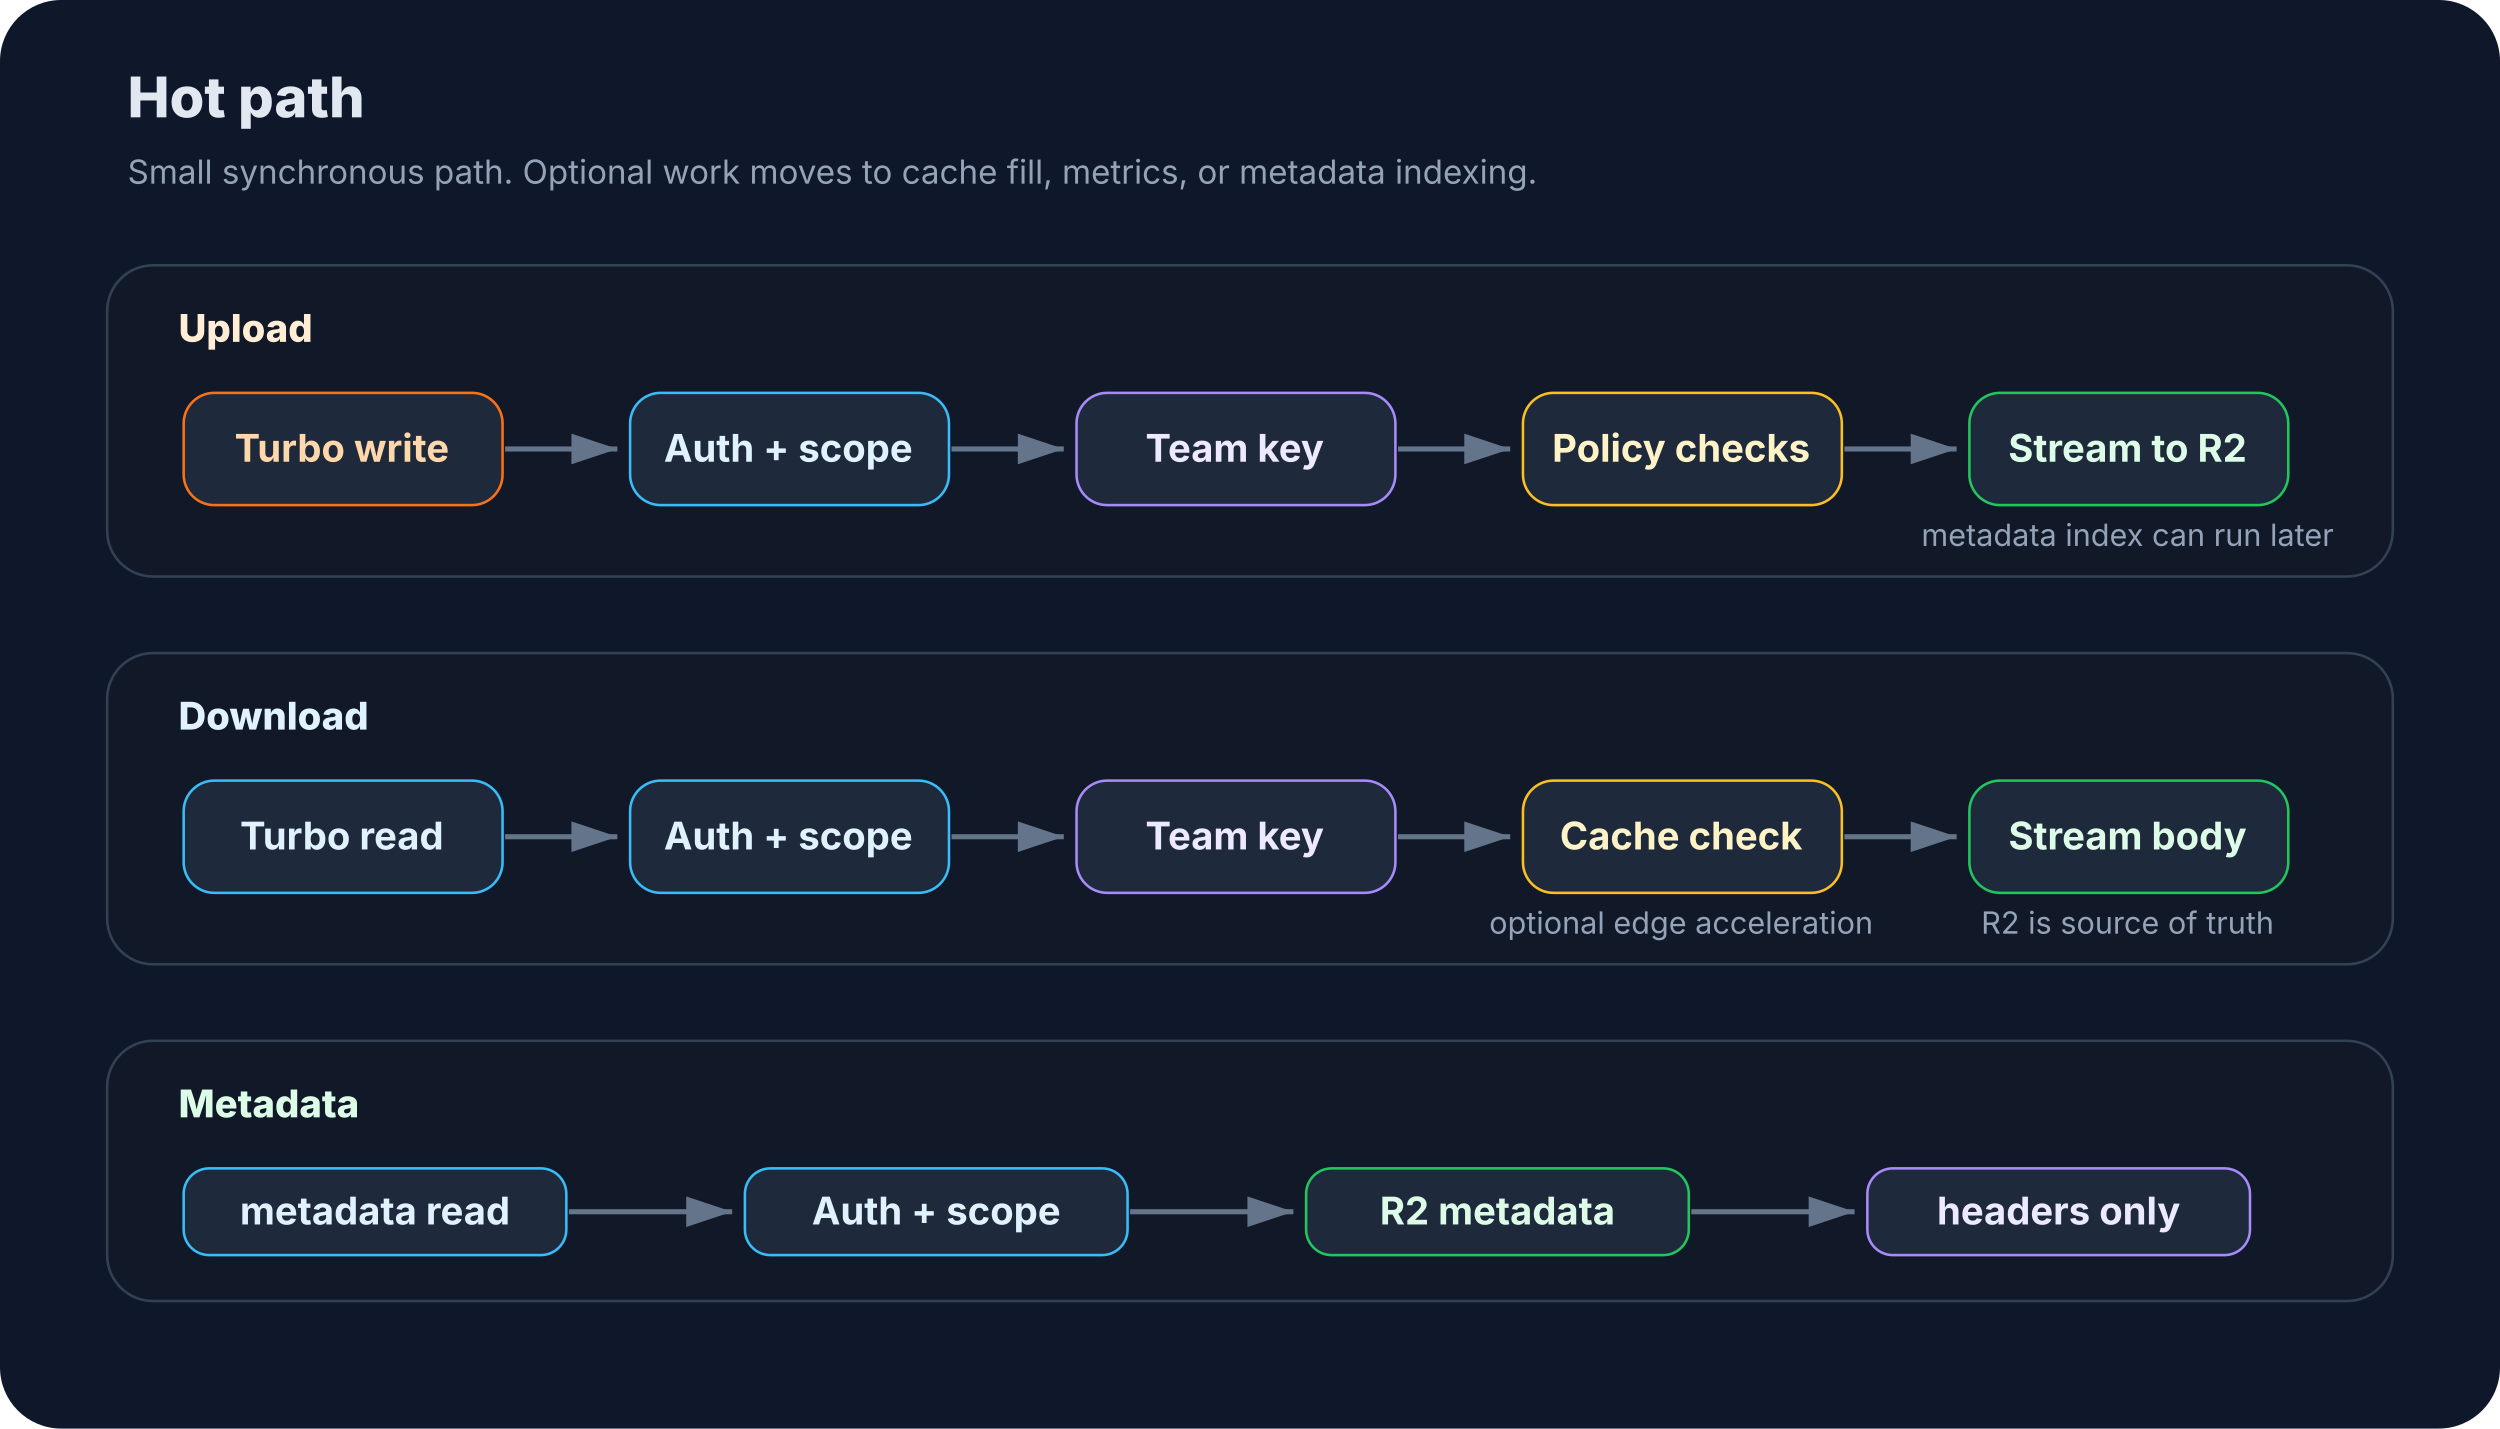
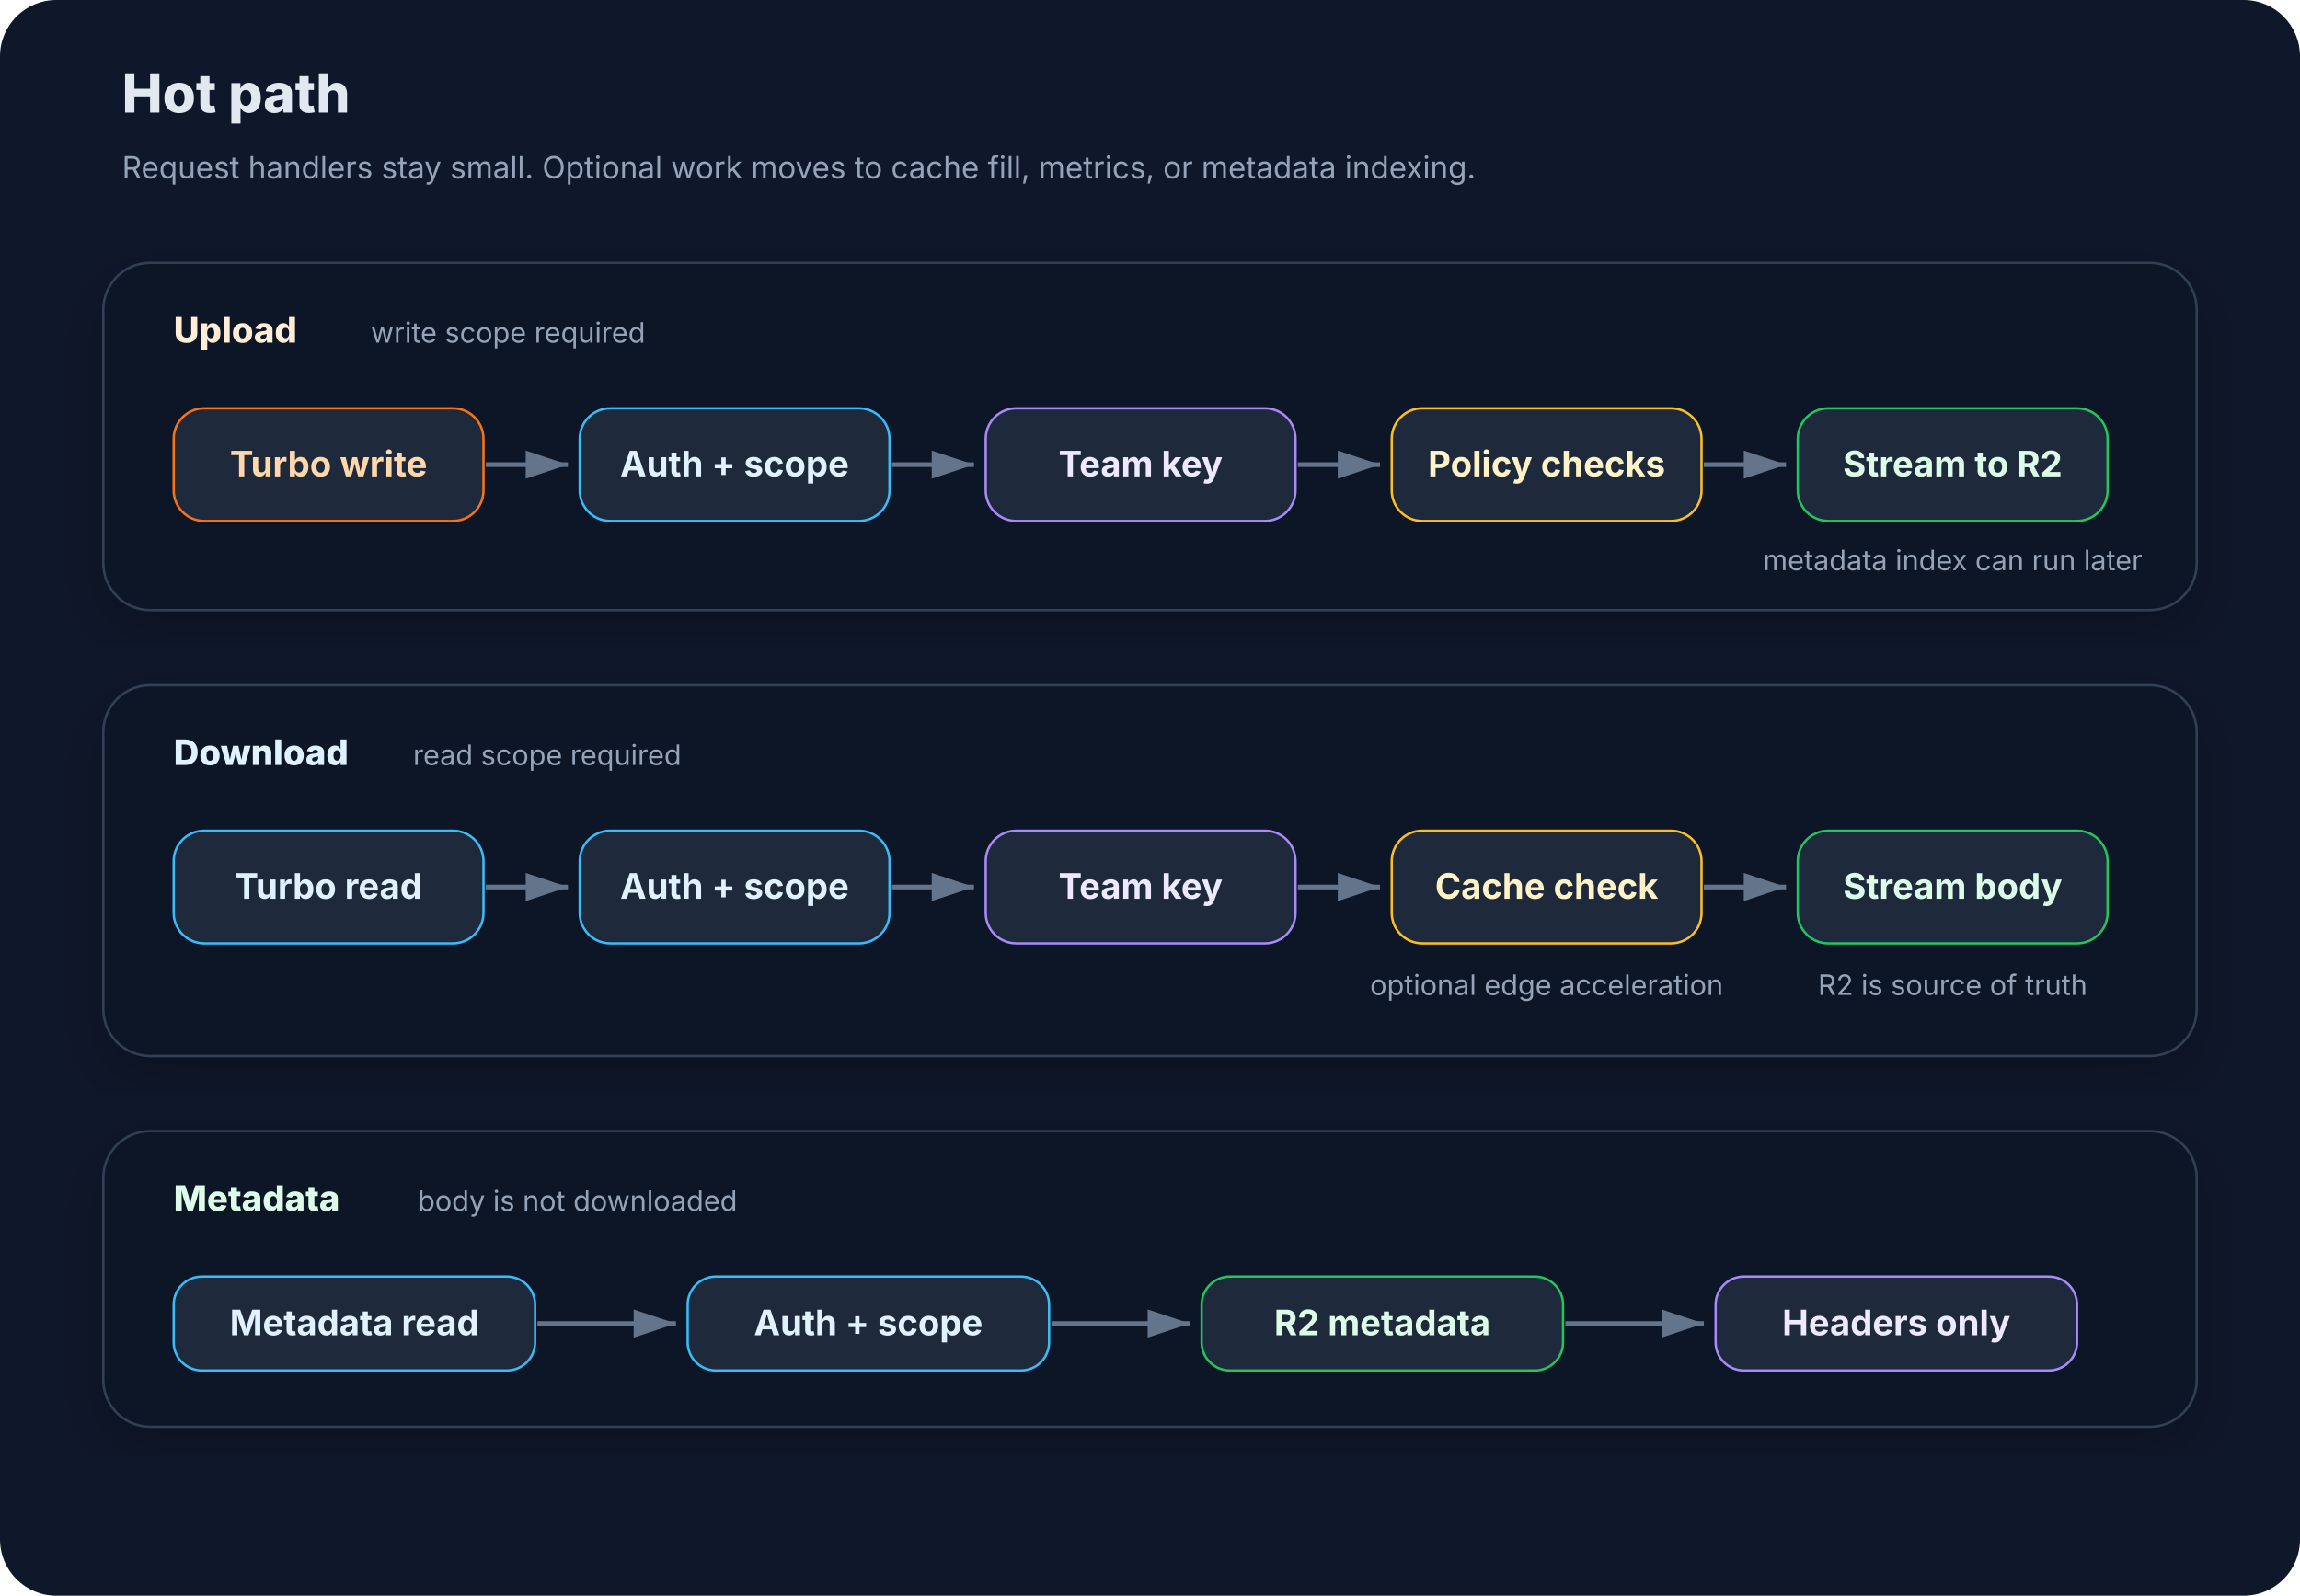
- <svg xmlns="http://www.w3.org/2000/svg" width="980" height="560" viewBox="0 0 980 560" fill="none" role="img" aria-label="Turboflare hot path flows">
+ <svg xmlns="http://www.w3.org/2000/svg" width="980" height="680" viewBox="0 0 980 680" fill="none" role="img" aria-label="Turboflare hot path flows">
  <defs>
    <marker id="arrow" markerWidth="10" markerHeight="10" refX="9" refY="3" orient="auto" markerUnits="strokeWidth">
      <path d="M0,0 L0,6 L9,3 z" fill="#64748B" />
    </marker>
+     <filter id="soft" x="-10%" y="-10%" width="120%" height="120%">
+       <feDropShadow dx="0" dy="10" stdDeviation="12" flood-color="#020617" flood-opacity="0.22" />
+     </filter>
  </defs>
-   <rect width="980" height="560" rx="24" fill="#0F172A" />
+   <rect width="980" height="680" rx="24" fill="#0F172A" />
  <g font-family="Inter, ui-sans-serif, system-ui" font-size="15">
-     <text x="50" y="46" fill="#E2E8F0" font-size="22" font-weight="800">Hot path</text>
-     <text x="50" y="72" fill="#94A3B8" font-size="13">Small synchronous path. Optional work moves to cache fill, metrics, or metadata indexing.</text>
-     <rect x="42" y="104" width="896" height="122" rx="18" fill="#111827" stroke="#334155" />
-     <text x="70" y="134" fill="#FFEDD5" font-weight="800">Upload</text>
-     <rect x="72" y="154" width="125" height="44" rx="12" fill="#1E293B" stroke="#F97316" />
-     <text x="134" y="181" fill="#FED7AA" text-anchor="middle" font-weight="700">Turbo write</text>
-     <rect x="247" y="154" width="125" height="44" rx="12" fill="#1E293B" stroke="#38BDF8" />
-     <text x="309" y="181" fill="#E0F2FE" text-anchor="middle" font-weight="700">Auth + scope</text>
-     <rect x="422" y="154" width="125" height="44" rx="12" fill="#1E293B" stroke="#A78BFA" />
-     <text x="484" y="181" fill="#EDE9FE" text-anchor="middle" font-weight="700">Team key</text>
-     <rect x="597" y="154" width="125" height="44" rx="12" fill="#1E293B" stroke="#FBBF24" />
-     <text x="659" y="181" fill="#FEF3C7" text-anchor="middle" font-weight="700">Policy checks</text>
-     <rect x="772" y="154" width="125" height="44" rx="12" fill="#1E293B" stroke="#22C55E" />
-     <text x="834" y="181" fill="#DCFCE7" text-anchor="middle" font-weight="700">Stream to R2</text>
-     <path d="M198 176 H242" stroke="#64748B" stroke-width="2" marker-end="url(#arrow)" />
-     <path d="M373 176 H417" stroke="#64748B" stroke-width="2" marker-end="url(#arrow)" />
-     <path d="M548 176 H592" stroke="#64748B" stroke-width="2" marker-end="url(#arrow)" />
-     <path d="M723 176 H767" stroke="#64748B" stroke-width="2" marker-end="url(#arrow)" />
-     <text x="834" y="214" fill="#94A3B8" text-anchor="middle" font-size="12">metadata index can run later</text>
-     <rect x="42" y="256" width="896" height="122" rx="18" fill="#111827" stroke="#334155" />
-     <text x="70" y="286" fill="#E0F2FE" font-weight="800">Download</text>
-     <rect x="72" y="306" width="125" height="44" rx="12" fill="#1E293B" stroke="#38BDF8" />
-     <text x="134" y="333" fill="#E0F2FE" text-anchor="middle" font-weight="700">Turbo read</text>
-     <rect x="247" y="306" width="125" height="44" rx="12" fill="#1E293B" stroke="#38BDF8" />
-     <text x="309" y="333" fill="#E0F2FE" text-anchor="middle" font-weight="700">Auth + scope</text>
-     <rect x="422" y="306" width="125" height="44" rx="12" fill="#1E293B" stroke="#A78BFA" />
-     <text x="484" y="333" fill="#EDE9FE" text-anchor="middle" font-weight="700">Team key</text>
-     <rect x="597" y="306" width="125" height="44" rx="12" fill="#1E293B" stroke="#FBBF24" />
-     <text x="659" y="333" fill="#FEF3C7" text-anchor="middle" font-weight="700">Cache check</text>
-     <rect x="772" y="306" width="125" height="44" rx="12" fill="#1E293B" stroke="#22C55E" />
-     <text x="834" y="333" fill="#DCFCE7" text-anchor="middle" font-weight="700">Stream body</text>
-     <path d="M198 328 H242" stroke="#64748B" stroke-width="2" marker-end="url(#arrow)" />
-     <path d="M373 328 H417" stroke="#64748B" stroke-width="2" marker-end="url(#arrow)" />
-     <path d="M548 328 H592" stroke="#64748B" stroke-width="2" marker-end="url(#arrow)" />
-     <path d="M723 328 H767" stroke="#64748B" stroke-width="2" marker-end="url(#arrow)" />
-     <text x="659" y="366" fill="#94A3B8" text-anchor="middle" font-size="12">optional edge acceleration</text>
-     <text x="834" y="366" fill="#94A3B8" text-anchor="middle" font-size="12">R2 is source of truth</text>
-     <rect x="42" y="408" width="896" height="102" rx="18" fill="#111827" stroke="#334155" />
-     <text x="70" y="438" fill="#DCFCE7" font-weight="800">Metadata</text>
-     <rect x="72" y="458" width="150" height="34" rx="10" fill="#1E293B" stroke="#38BDF8" />
-     <text x="147" y="480" fill="#E0F2FE" text-anchor="middle" font-weight="700">metadata read</text>
-     <rect x="292" y="458" width="150" height="34" rx="10" fill="#1E293B" stroke="#38BDF8" />
-     <text x="367" y="480" fill="#E0F2FE" text-anchor="middle" font-weight="700">Auth + scope</text>
-     <rect x="512" y="458" width="150" height="34" rx="10" fill="#1E293B" stroke="#22C55E" />
-     <text x="587" y="480" fill="#DCFCE7" text-anchor="middle" font-weight="700">R2 metadata</text>
-     <rect x="732" y="458" width="150" height="34" rx="10" fill="#1E293B" stroke="#A78BFA" />
-     <text x="807" y="480" fill="#EDE9FE" text-anchor="middle" font-weight="700">headers only</text>
-     <path d="M223 475 H287" stroke="#64748B" stroke-width="2" marker-end="url(#arrow)" />
-     <path d="M443 475 H507" stroke="#64748B" stroke-width="2" marker-end="url(#arrow)" />
-     <path d="M663 475 H727" stroke="#64748B" stroke-width="2" marker-end="url(#arrow)" />
+     <text x="52" y="48" fill="#E2E8F0" font-size="23" font-weight="800">Hot path</text>
+     <text x="52" y="76" fill="#94A3B8" font-size="13">Request handlers stay small. Optional work moves to cache fill, metrics, or metadata indexing.</text>
+     <rect x="44" y="112" width="892" height="148" rx="20" fill="#111827" stroke="#334155" filter="url(#soft)" />
+     <text x="74" y="146" fill="#FFEDD5" font-weight="800">Upload</text>
+     <text x="158" y="146" fill="#94A3B8" font-size="12">write scope required</text>
+     <rect x="74" y="174" width="132" height="48" rx="13" fill="#1E293B" stroke="#F97316" />
+     <text x="140" y="203" fill="#FED7AA" text-anchor="middle" font-weight="700">Turbo write</text>
+     <rect x="247" y="174" width="132" height="48" rx="13" fill="#1E293B" stroke="#38BDF8" />
+     <text x="313" y="203" fill="#E0F2FE" text-anchor="middle" font-weight="700">Auth + scope</text>
+     <rect x="420" y="174" width="132" height="48" rx="13" fill="#1E293B" stroke="#A78BFA" />
+     <text x="486" y="203" fill="#EDE9FE" text-anchor="middle" font-weight="700">Team key</text>
+     <rect x="593" y="174" width="132" height="48" rx="13" fill="#1E293B" stroke="#FBBF24" />
+     <text x="659" y="203" fill="#FEF3C7" text-anchor="middle" font-weight="700">Policy checks</text>
+     <rect x="766" y="174" width="132" height="48" rx="13" fill="#1E293B" stroke="#22C55E" />
+     <text x="832" y="203" fill="#DCFCE7" text-anchor="middle" font-weight="700">Stream to R2</text>
+     <path d="M207 198 H242" stroke="#64748B" stroke-width="2" marker-end="url(#arrow)" />
+     <path d="M380 198 H415" stroke="#64748B" stroke-width="2" marker-end="url(#arrow)" />
+     <path d="M553 198 H588" stroke="#64748B" stroke-width="2" marker-end="url(#arrow)" />
+     <path d="M726 198 H761" stroke="#64748B" stroke-width="2" marker-end="url(#arrow)" />
+     <text x="832" y="243" fill="#94A3B8" text-anchor="middle" font-size="12">metadata index can run later</text>
+     <rect x="44" y="292" width="892" height="158" rx="20" fill="#111827" stroke="#334155" filter="url(#soft)" />
+     <text x="74" y="326" fill="#E0F2FE" font-weight="800">Download</text>
+     <text x="176" y="326" fill="#94A3B8" font-size="12">read scope required</text>
+     <rect x="74" y="354" width="132" height="48" rx="13" fill="#1E293B" stroke="#38BDF8" />
+     <text x="140" y="383" fill="#E0F2FE" text-anchor="middle" font-weight="700">Turbo read</text>
+     <rect x="247" y="354" width="132" height="48" rx="13" fill="#1E293B" stroke="#38BDF8" />
+     <text x="313" y="383" fill="#E0F2FE" text-anchor="middle" font-weight="700">Auth + scope</text>
+     <rect x="420" y="354" width="132" height="48" rx="13" fill="#1E293B" stroke="#A78BFA" />
+     <text x="486" y="383" fill="#EDE9FE" text-anchor="middle" font-weight="700">Team key</text>
+     <rect x="593" y="354" width="132" height="48" rx="13" fill="#1E293B" stroke="#FBBF24" />
+     <text x="659" y="383" fill="#FEF3C7" text-anchor="middle" font-weight="700">Cache check</text>
+     <rect x="766" y="354" width="132" height="48" rx="13" fill="#1E293B" stroke="#22C55E" />
+     <text x="832" y="383" fill="#DCFCE7" text-anchor="middle" font-weight="700">Stream body</text>
+     <path d="M207 378 H242" stroke="#64748B" stroke-width="2" marker-end="url(#arrow)" />
+     <path d="M380 378 H415" stroke="#64748B" stroke-width="2" marker-end="url(#arrow)" />
+     <path d="M553 378 H588" stroke="#64748B" stroke-width="2" marker-end="url(#arrow)" />
+     <path d="M726 378 H761" stroke="#64748B" stroke-width="2" marker-end="url(#arrow)" />
+     <text x="659" y="424" fill="#94A3B8" text-anchor="middle" font-size="12">optional edge acceleration</text>
+     <text x="832" y="424" fill="#94A3B8" text-anchor="middle" font-size="12">R2 is source of truth</text>
+     <rect x="44" y="482" width="892" height="126" rx="20" fill="#111827" stroke="#334155" filter="url(#soft)" />
+     <text x="74" y="516" fill="#DCFCE7" font-weight="800">Metadata</text>
+     <text x="178" y="516" fill="#94A3B8" font-size="12">body is not downloaded</text>
+     <rect x="74" y="544" width="154" height="40" rx="12" fill="#1E293B" stroke="#38BDF8" />
+     <text x="151" y="569" fill="#E0F2FE" text-anchor="middle" font-weight="700">Metadata read</text>
+     <rect x="293" y="544" width="154" height="40" rx="12" fill="#1E293B" stroke="#38BDF8" />
+     <text x="370" y="569" fill="#E0F2FE" text-anchor="middle" font-weight="700">Auth + scope</text>
+     <rect x="512" y="544" width="154" height="40" rx="12" fill="#1E293B" stroke="#22C55E" />
+     <text x="589" y="569" fill="#DCFCE7" text-anchor="middle" font-weight="700">R2 metadata</text>
+     <rect x="731" y="544" width="154" height="40" rx="12" fill="#1E293B" stroke="#A78BFA" />
+     <text x="808" y="569" fill="#EDE9FE" text-anchor="middle" font-weight="700">Headers only</text>
+     <path d="M229 564 H288" stroke="#64748B" stroke-width="2" marker-end="url(#arrow)" />
+     <path d="M448 564 H507" stroke="#64748B" stroke-width="2" marker-end="url(#arrow)" />
+     <path d="M667 564 H726" stroke="#64748B" stroke-width="2" marker-end="url(#arrow)" />
  </g>
</svg>
